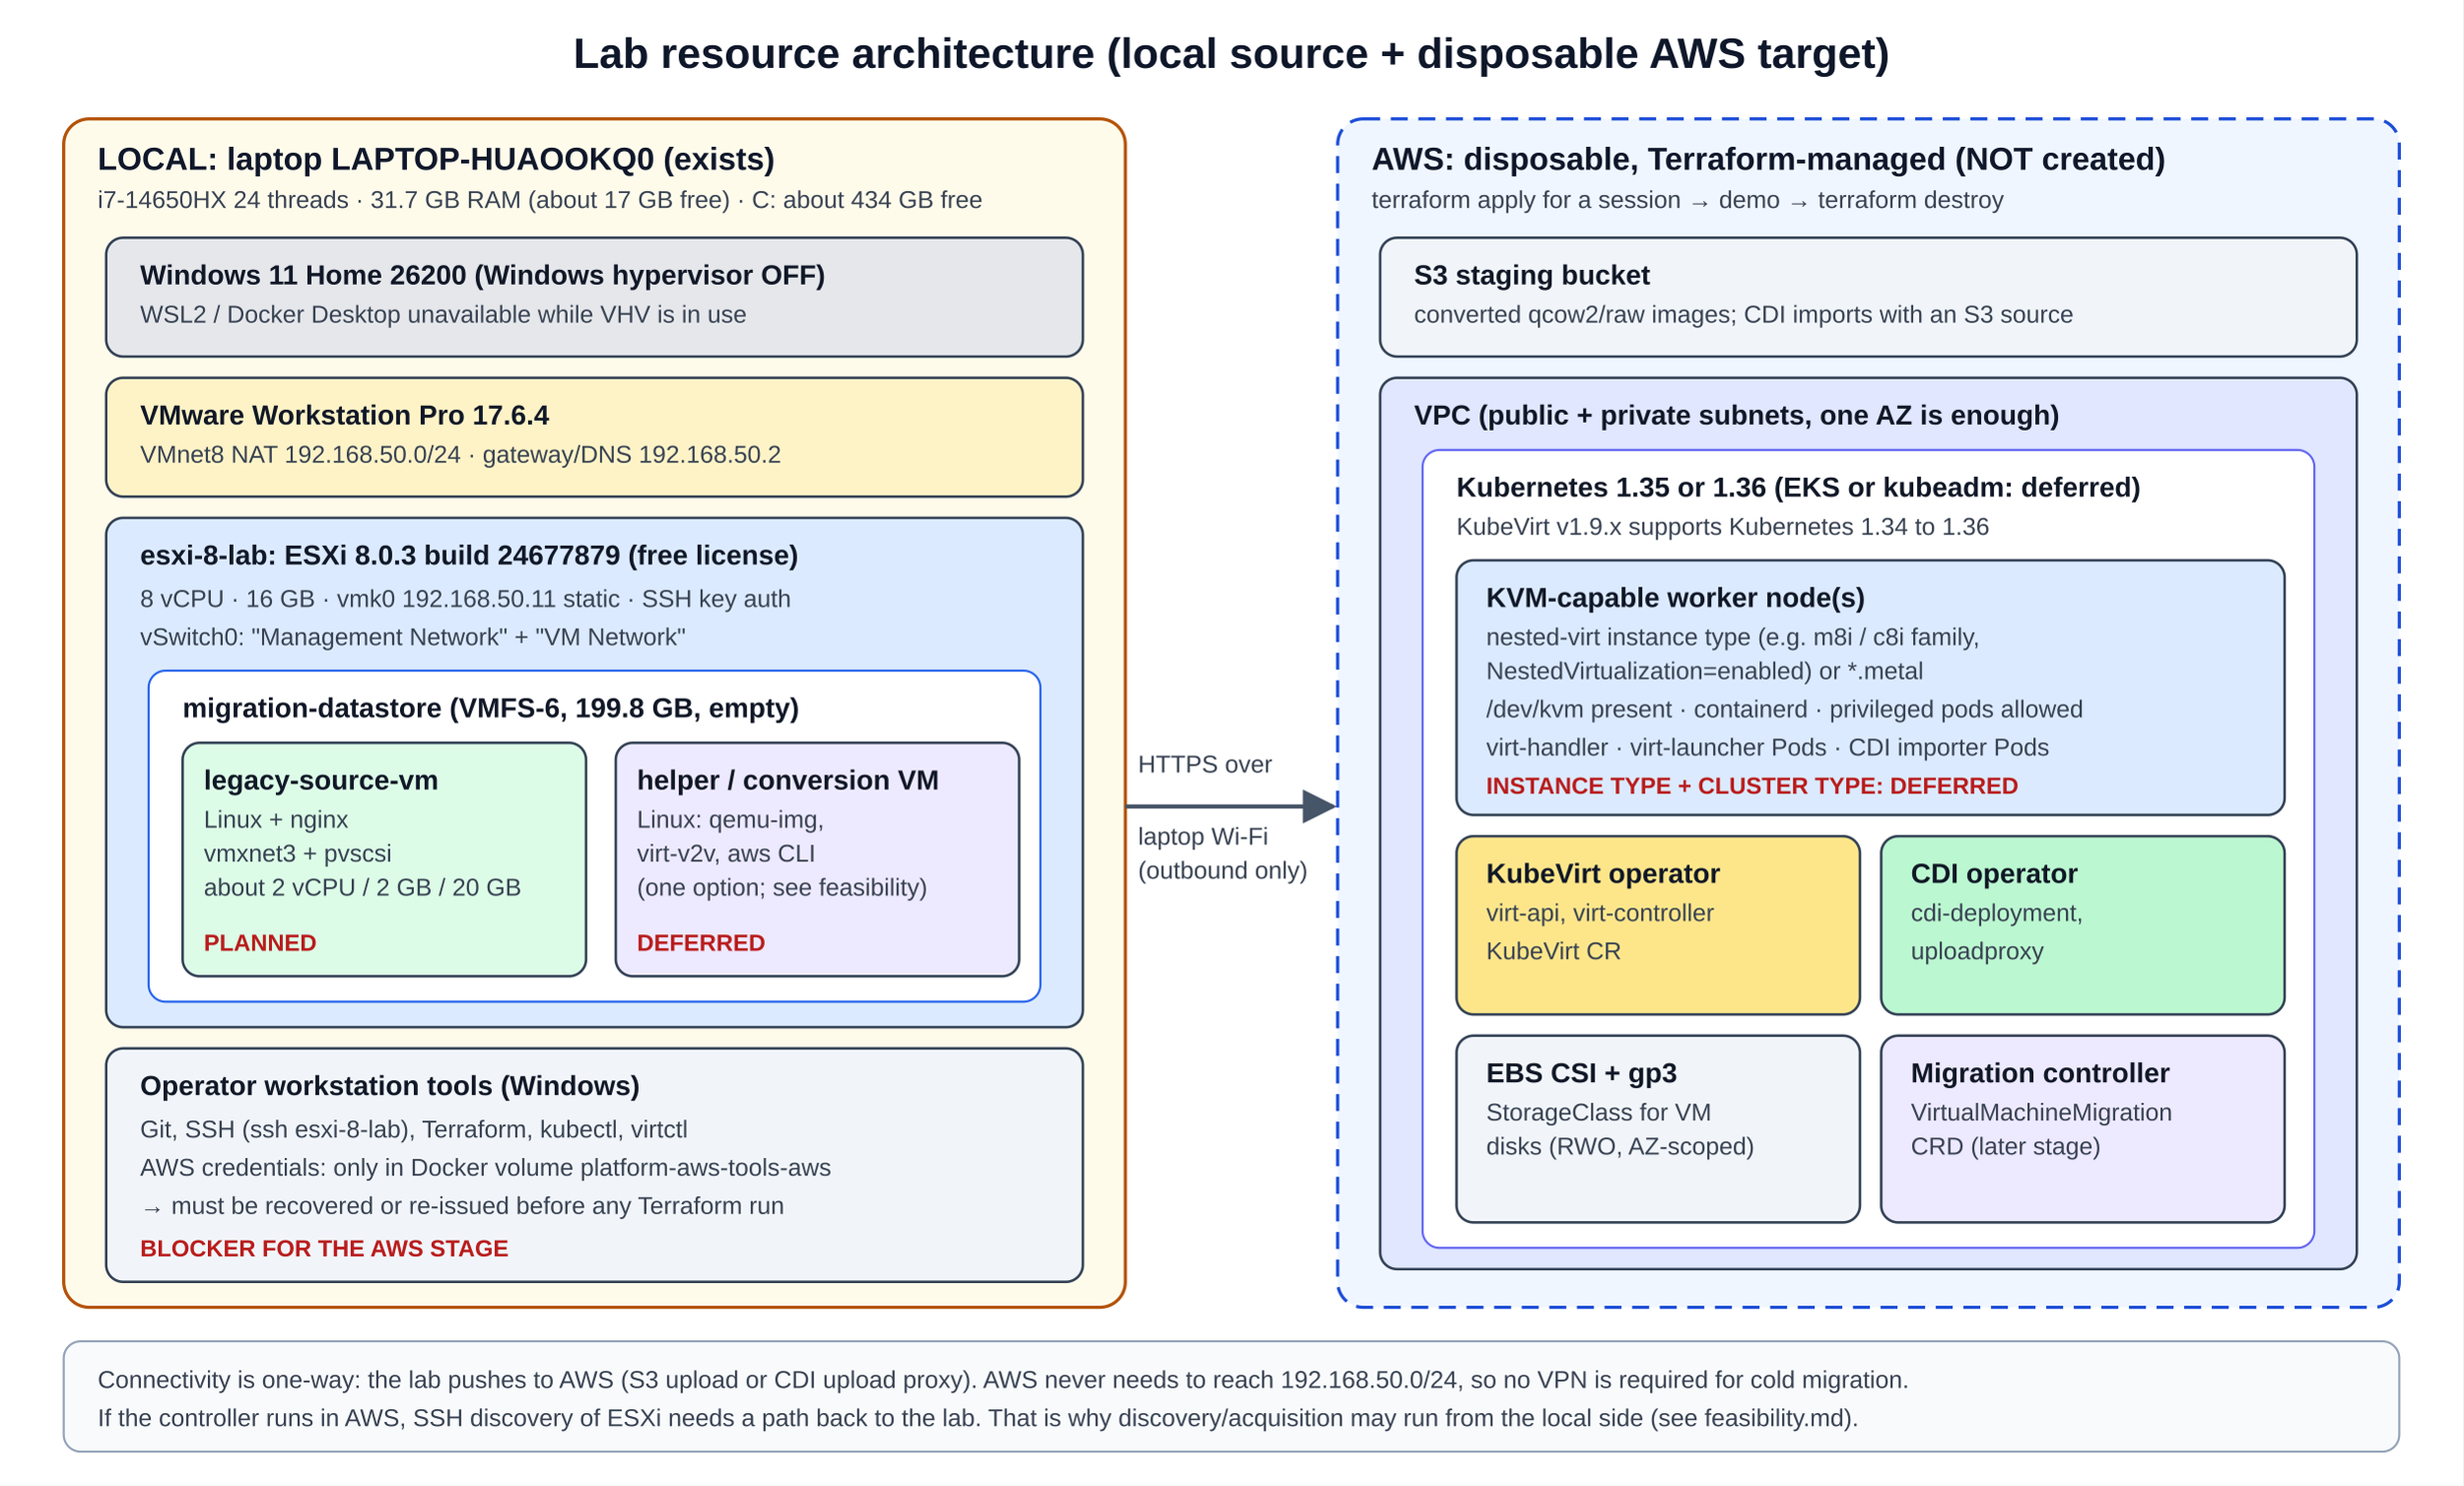
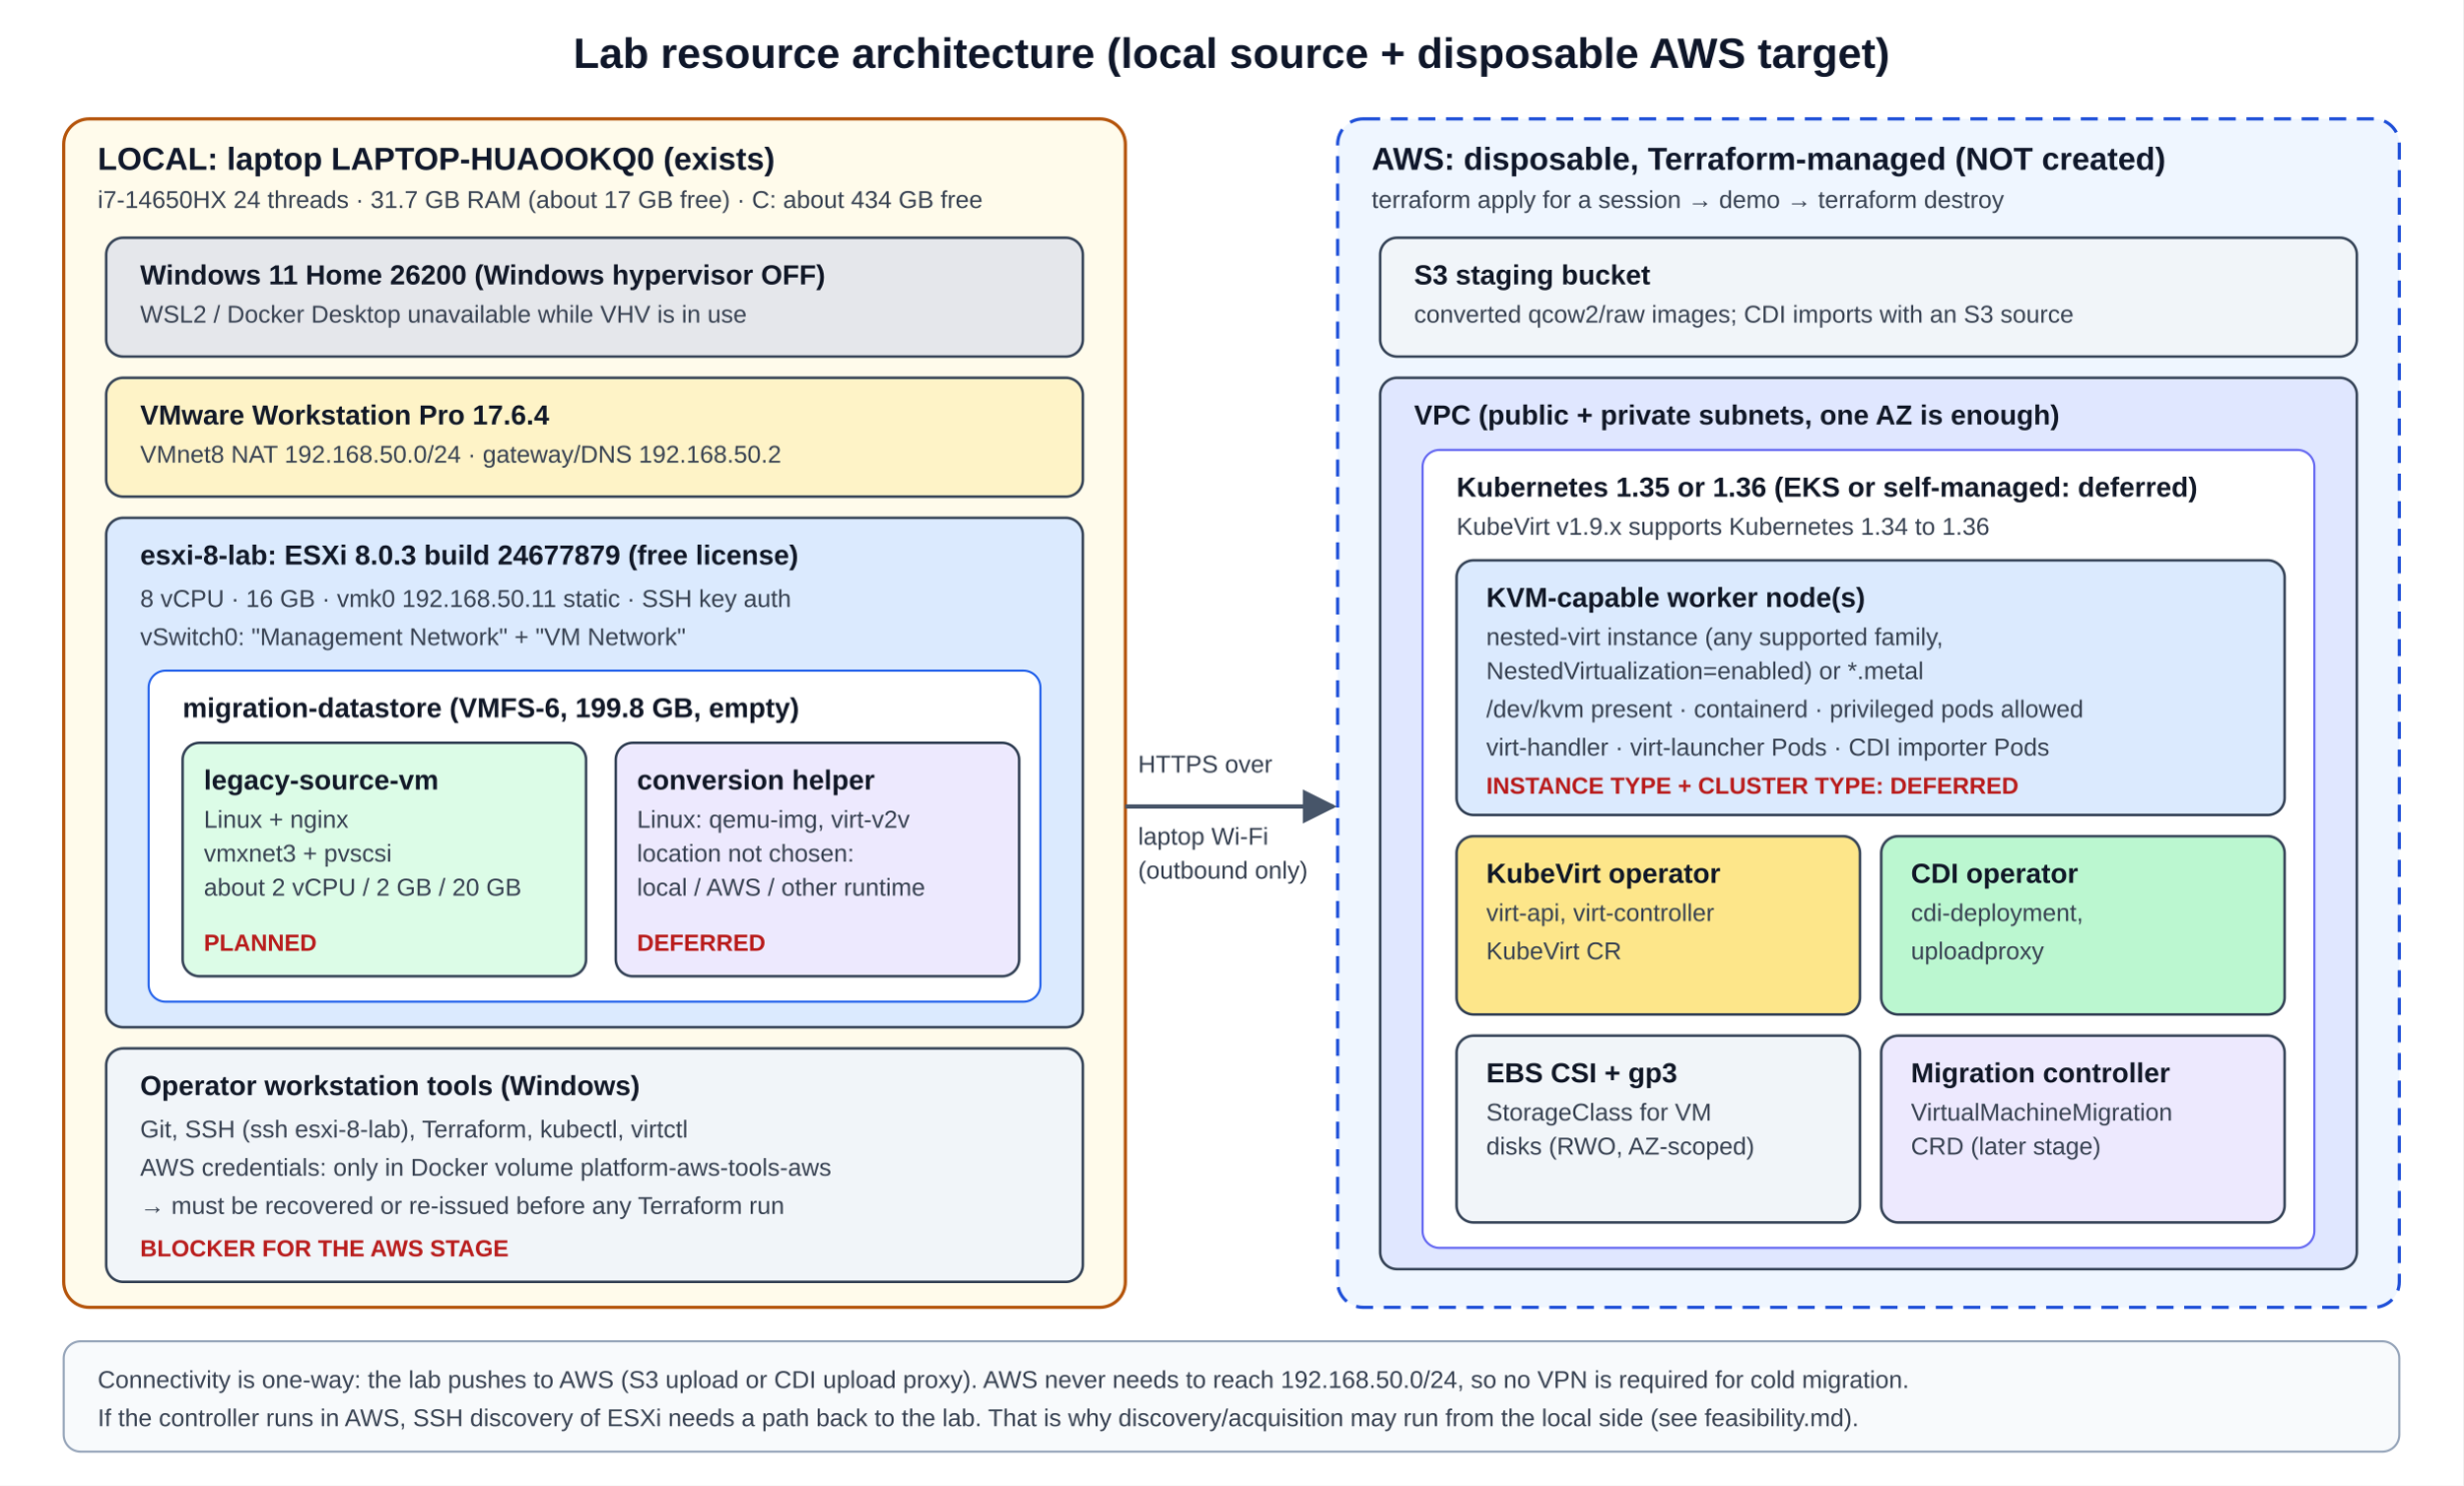
<svg xmlns="http://www.w3.org/2000/svg" width="1160" height="700" viewBox="0 0 1160 700" role="img" aria-labelledby="title desc">
  <style>
    .h { font: 700 20px 'Segoe UI', Arial, sans-serif; fill: #0f172a; }
    .c { font: 700 15px 'Segoe UI', Arial, sans-serif; fill: #0f172a; }
    .t { font: 600 13px 'Segoe UI', Arial, sans-serif; fill: #111827; }
    .s { font: 11.5px 'Segoe UI', Arial, sans-serif; fill: #374151; }
    .p { font: 700 11px 'Segoe UI', Arial, sans-serif; fill: #b91c1c; }
    .box { stroke: #334155; stroke-width: 1.2; }
    .arr { stroke: #475569; stroke-width: 2; fill: none; }
  </style>
  <defs>
    <marker id="a" viewBox="0 0 10 10" refX="9" refY="5" markerWidth="8" markerHeight="8" orient="auto-start-reverse">
      <path d="M0,0 L10,5 L0,10 z" fill="#475569" />
    </marker>
  </defs>
  <rect width="1160" height="700" fill="#ffffff" />
  <text x="580" y="32" text-anchor="middle" class="h">Lab resource architecture (local source + disposable AWS target)</text>
  <rect x="30" y="56" width="500" height="560" rx="12" fill="#fffbeb" stroke="#b45309" stroke-width="1.5" />
  <text x="46" y="80" class="c">LOCAL: laptop LAPTOP-HUAOOKQ0 (exists)</text>
  <text x="46" y="98" class="s">i7-14650HX 24 threads · 31.7 GB RAM (about 17 GB free) · C: about 434 GB free</text>
  <rect x="50" y="112" width="460" height="56" rx="8" class="box" fill="#e5e7eb" />
  <text x="66" y="134" class="t">Windows 11 Home 26200 (Windows hypervisor OFF)</text>
  <text x="66" y="152" class="s">WSL2 / Docker Desktop unavailable while VHV is in use</text>
  <rect x="50" y="178" width="460" height="56" rx="8" class="box" fill="#fef3c7" />
  <text x="66" y="200" class="t">VMware Workstation Pro 17.6.4</text>
  <text x="66" y="218" class="s">VMnet8 NAT 192.168.50.0/24 · gateway/DNS 192.168.50.2</text>
  <rect x="50" y="244" width="460" height="240" rx="8" class="box" fill="#dbeafe" />
  <text x="66" y="266" class="t">esxi-8-lab: ESXi 8.0.3 build 24677879 (free license)</text>
  <text x="66" y="286" class="s">8 vCPU · 16 GB · vmk0 192.168.50.11 static · SSH key auth</text>
  <text x="66" y="304" class="s">vSwitch0: "Management Network" + "VM Network"</text>
  <rect x="70" y="316" width="420" height="156" rx="8" fill="#ffffff" stroke="#2563eb" />
  <text x="86" y="338" class="t">migration-datastore (VMFS-6, 199.8 GB, empty)</text>
  <rect x="86" y="350" width="190" height="110" rx="8" class="box" fill="#dcfce7" />
  <text x="96" y="372" class="t">legacy-source-vm</text>
  <text x="96" y="390" class="s">Linux + nginx</text>
  <text x="96" y="406" class="s">vmxnet3 + pvscsi</text>
  <text x="96" y="422" class="s">about 2 vCPU / 2 GB / 20 GB</text>
  <text x="96" y="448" class="p">PLANNED</text>
  <rect x="290" y="350" width="190" height="110" rx="8" class="box" fill="#ede9fe" />
-   <text x="300" y="372" class="t">helper / conversion VM</text>
-   <text x="300" y="390" class="s">Linux: qemu-img,</text>
-   <text x="300" y="406" class="s">virt-v2v, aws CLI</text>
-   <text x="300" y="422" class="s">(one option; see feasibility)</text>
+   <text x="300" y="372" class="t">conversion helper</text>
+   <text x="300" y="390" class="s">Linux: qemu-img, virt-v2v</text>
+   <text x="300" y="406" class="s">location not chosen:</text>
+   <text x="300" y="422" class="s">local / AWS / other runtime</text>
  <text x="300" y="448" class="p">DEFERRED</text>
  <rect x="50" y="494" width="460" height="110" rx="8" class="box" fill="#f1f5f9" />
  <text x="66" y="516" class="t">Operator workstation tools (Windows)</text>
  <text x="66" y="536" class="s">Git, SSH (ssh esxi-8-lab), Terraform, kubectl, virtctl</text>
  <text x="66" y="554" class="s">AWS credentials: only in Docker volume platform-aws-tools-aws</text>
  <text x="66" y="572" class="s">→ must be recovered or re-issued before any Terraform run</text>
  <text x="66" y="592" class="p">BLOCKER FOR THE AWS STAGE</text>
  <path d="M530,380 L628,380" class="arr" marker-end="url(#a)" />
  <text x="536" y="364" class="s">HTTPS over</text>
  <text x="536" y="398" class="s">laptop Wi-Fi</text>
  <text x="536" y="414" class="s">(outbound only)</text>
  <rect x="630" y="56" width="500" height="560" rx="12" fill="#eff6ff" stroke="#1d4ed8" stroke-width="1.5" stroke-dasharray="8 5" />
  <text x="646" y="80" class="c">AWS: disposable, Terraform-managed (NOT created)</text>
  <text x="646" y="98" class="s">terraform apply for a session → demo → terraform destroy</text>
  <rect x="650" y="112" width="460" height="56" rx="8" class="box" fill="#f1f5f9" />
  <text x="666" y="134" class="t">S3 staging bucket</text>
  <text x="666" y="152" class="s">converted qcow2/raw images; CDI imports with an S3 source</text>
  <rect x="650" y="178" width="460" height="420" rx="8" class="box" fill="#e0e7ff" />
  <text x="666" y="200" class="t">VPC (public + private subnets, one AZ is enough)</text>
  <rect x="670" y="212" width="420" height="376" rx="8" fill="#ffffff" stroke="#6366f1" />
-   <text x="686" y="234" class="t">Kubernetes 1.35 or 1.36 (EKS or kubeadm: deferred)</text>
+   <text x="686" y="234" class="t">Kubernetes 1.35 or 1.36 (EKS or self-managed: deferred)</text>
  <text x="686" y="252" class="s">KubeVirt v1.9.x supports Kubernetes 1.34 to 1.36</text>
  <rect x="686" y="264" width="390" height="120" rx="8" class="box" fill="#dbeafe" />
  <text x="700" y="286" class="t">KVM-capable worker node(s)</text>
-   <text x="700" y="304" class="s">nested-virt instance type (e.g. m8i / c8i family,</text>
+   <text x="700" y="304" class="s">nested-virt instance (any supported family,</text>
  <text x="700" y="320" class="s">NestedVirtualization=enabled) or *.metal</text>
  <text x="700" y="338" class="s">/dev/kvm present · containerd · privileged pods allowed</text>
  <text x="700" y="356" class="s">virt-handler · virt-launcher Pods · CDI importer Pods</text>
  <text x="700" y="374" class="p">INSTANCE TYPE + CLUSTER TYPE: DEFERRED</text>
  <rect x="686" y="394" width="190" height="84" rx="8" class="box" fill="#fde68a" />
  <text x="700" y="416" class="t">KubeVirt operator</text>
  <text x="700" y="434" class="s">virt-api, virt-controller</text>
  <text x="700" y="452" class="s">KubeVirt CR</text>
  <rect x="886" y="394" width="190" height="84" rx="8" class="box" fill="#bbf7d0" />
  <text x="900" y="416" class="t">CDI operator</text>
  <text x="900" y="434" class="s">cdi-deployment,</text>
  <text x="900" y="452" class="s">uploadproxy</text>
  <rect x="686" y="488" width="190" height="88" rx="8" class="box" fill="#f1f5f9" />
  <text x="700" y="510" class="t">EBS CSI + gp3</text>
  <text x="700" y="528" class="s">StorageClass for VM</text>
  <text x="700" y="544" class="s">disks (RWO, AZ-scoped)</text>
  <rect x="886" y="488" width="190" height="88" rx="8" class="box" fill="#ede9fe" />
  <text x="900" y="510" class="t">Migration controller</text>
  <text x="900" y="528" class="s">VirtualMachineMigration</text>
  <text x="900" y="544" class="s">CRD (later stage)</text>
  <rect x="30" y="632" width="1100" height="52" rx="8" fill="#f8fafc" stroke="#94a3b8" />
  <text x="46" y="654" class="s">Connectivity is one-way: the lab pushes to AWS (S3 upload or CDI upload proxy). AWS never needs to reach 192.168.50.0/24, so no VPN is required for cold migration.</text>
  <text x="46" y="672" class="s">If the controller runs in AWS, SSH discovery of ESXi needs a path back to the lab. That is why discovery/acquisition may run from the local side (see feasibility.md).</text>
</svg>
